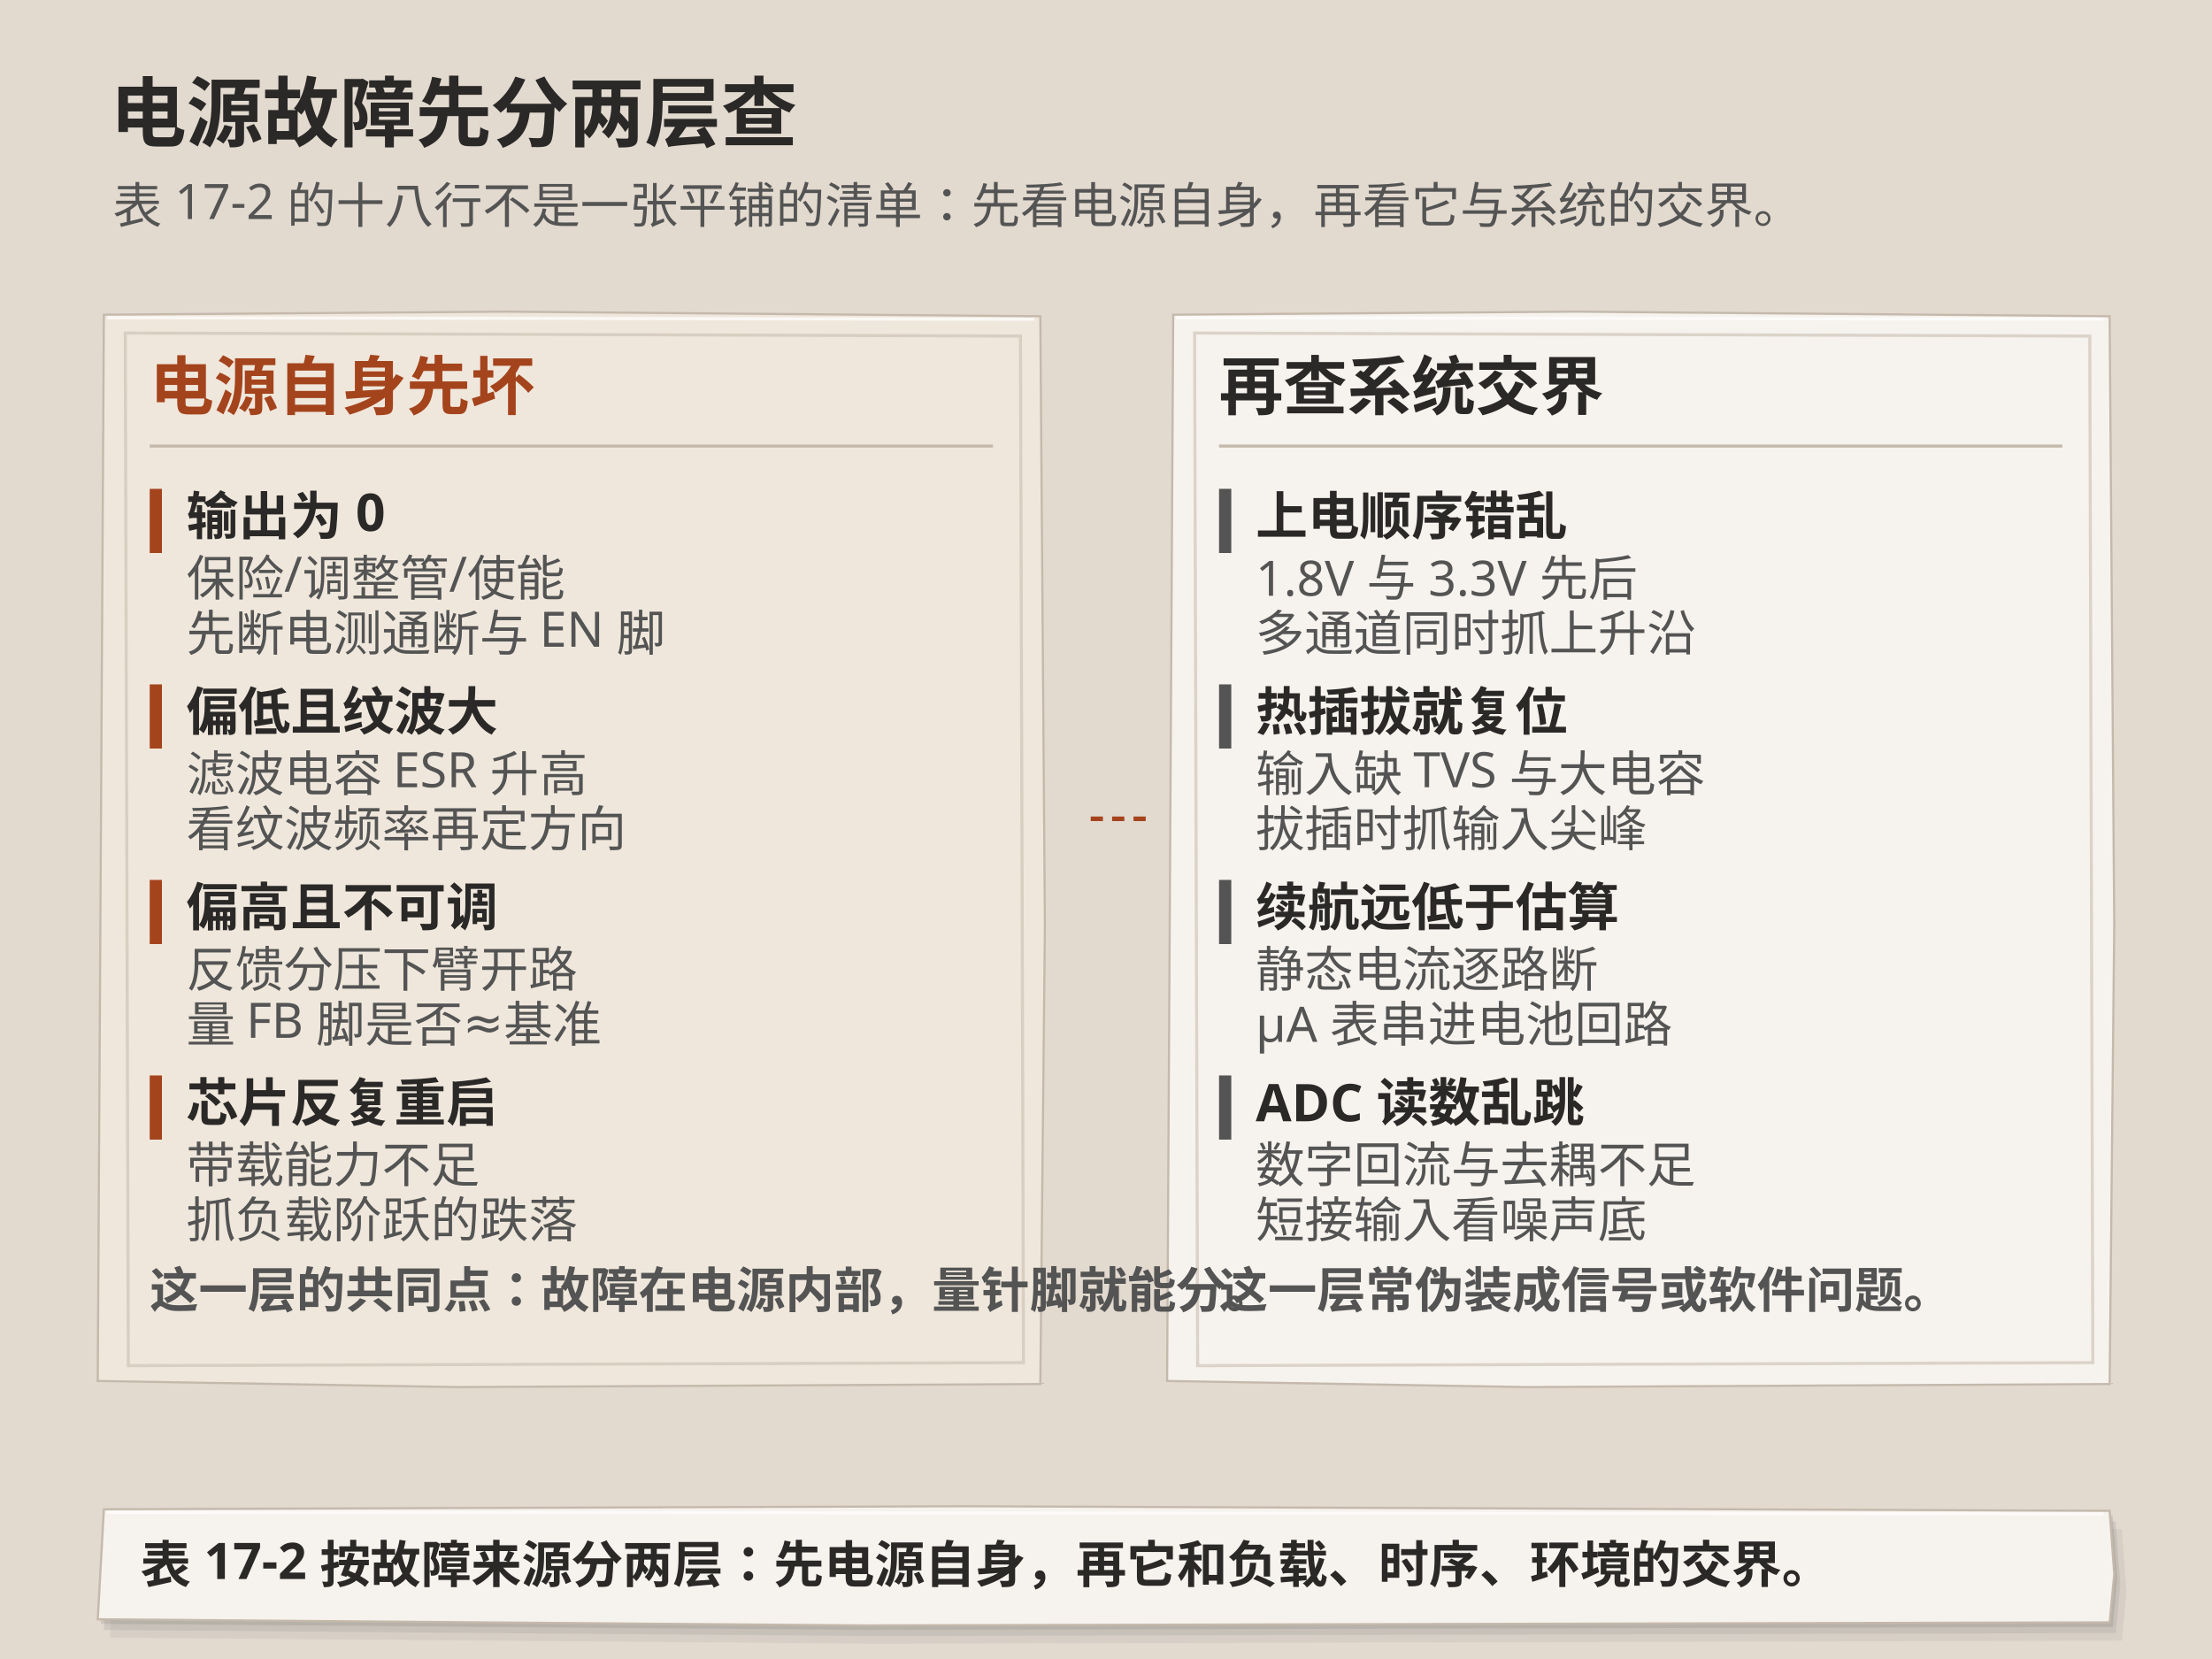
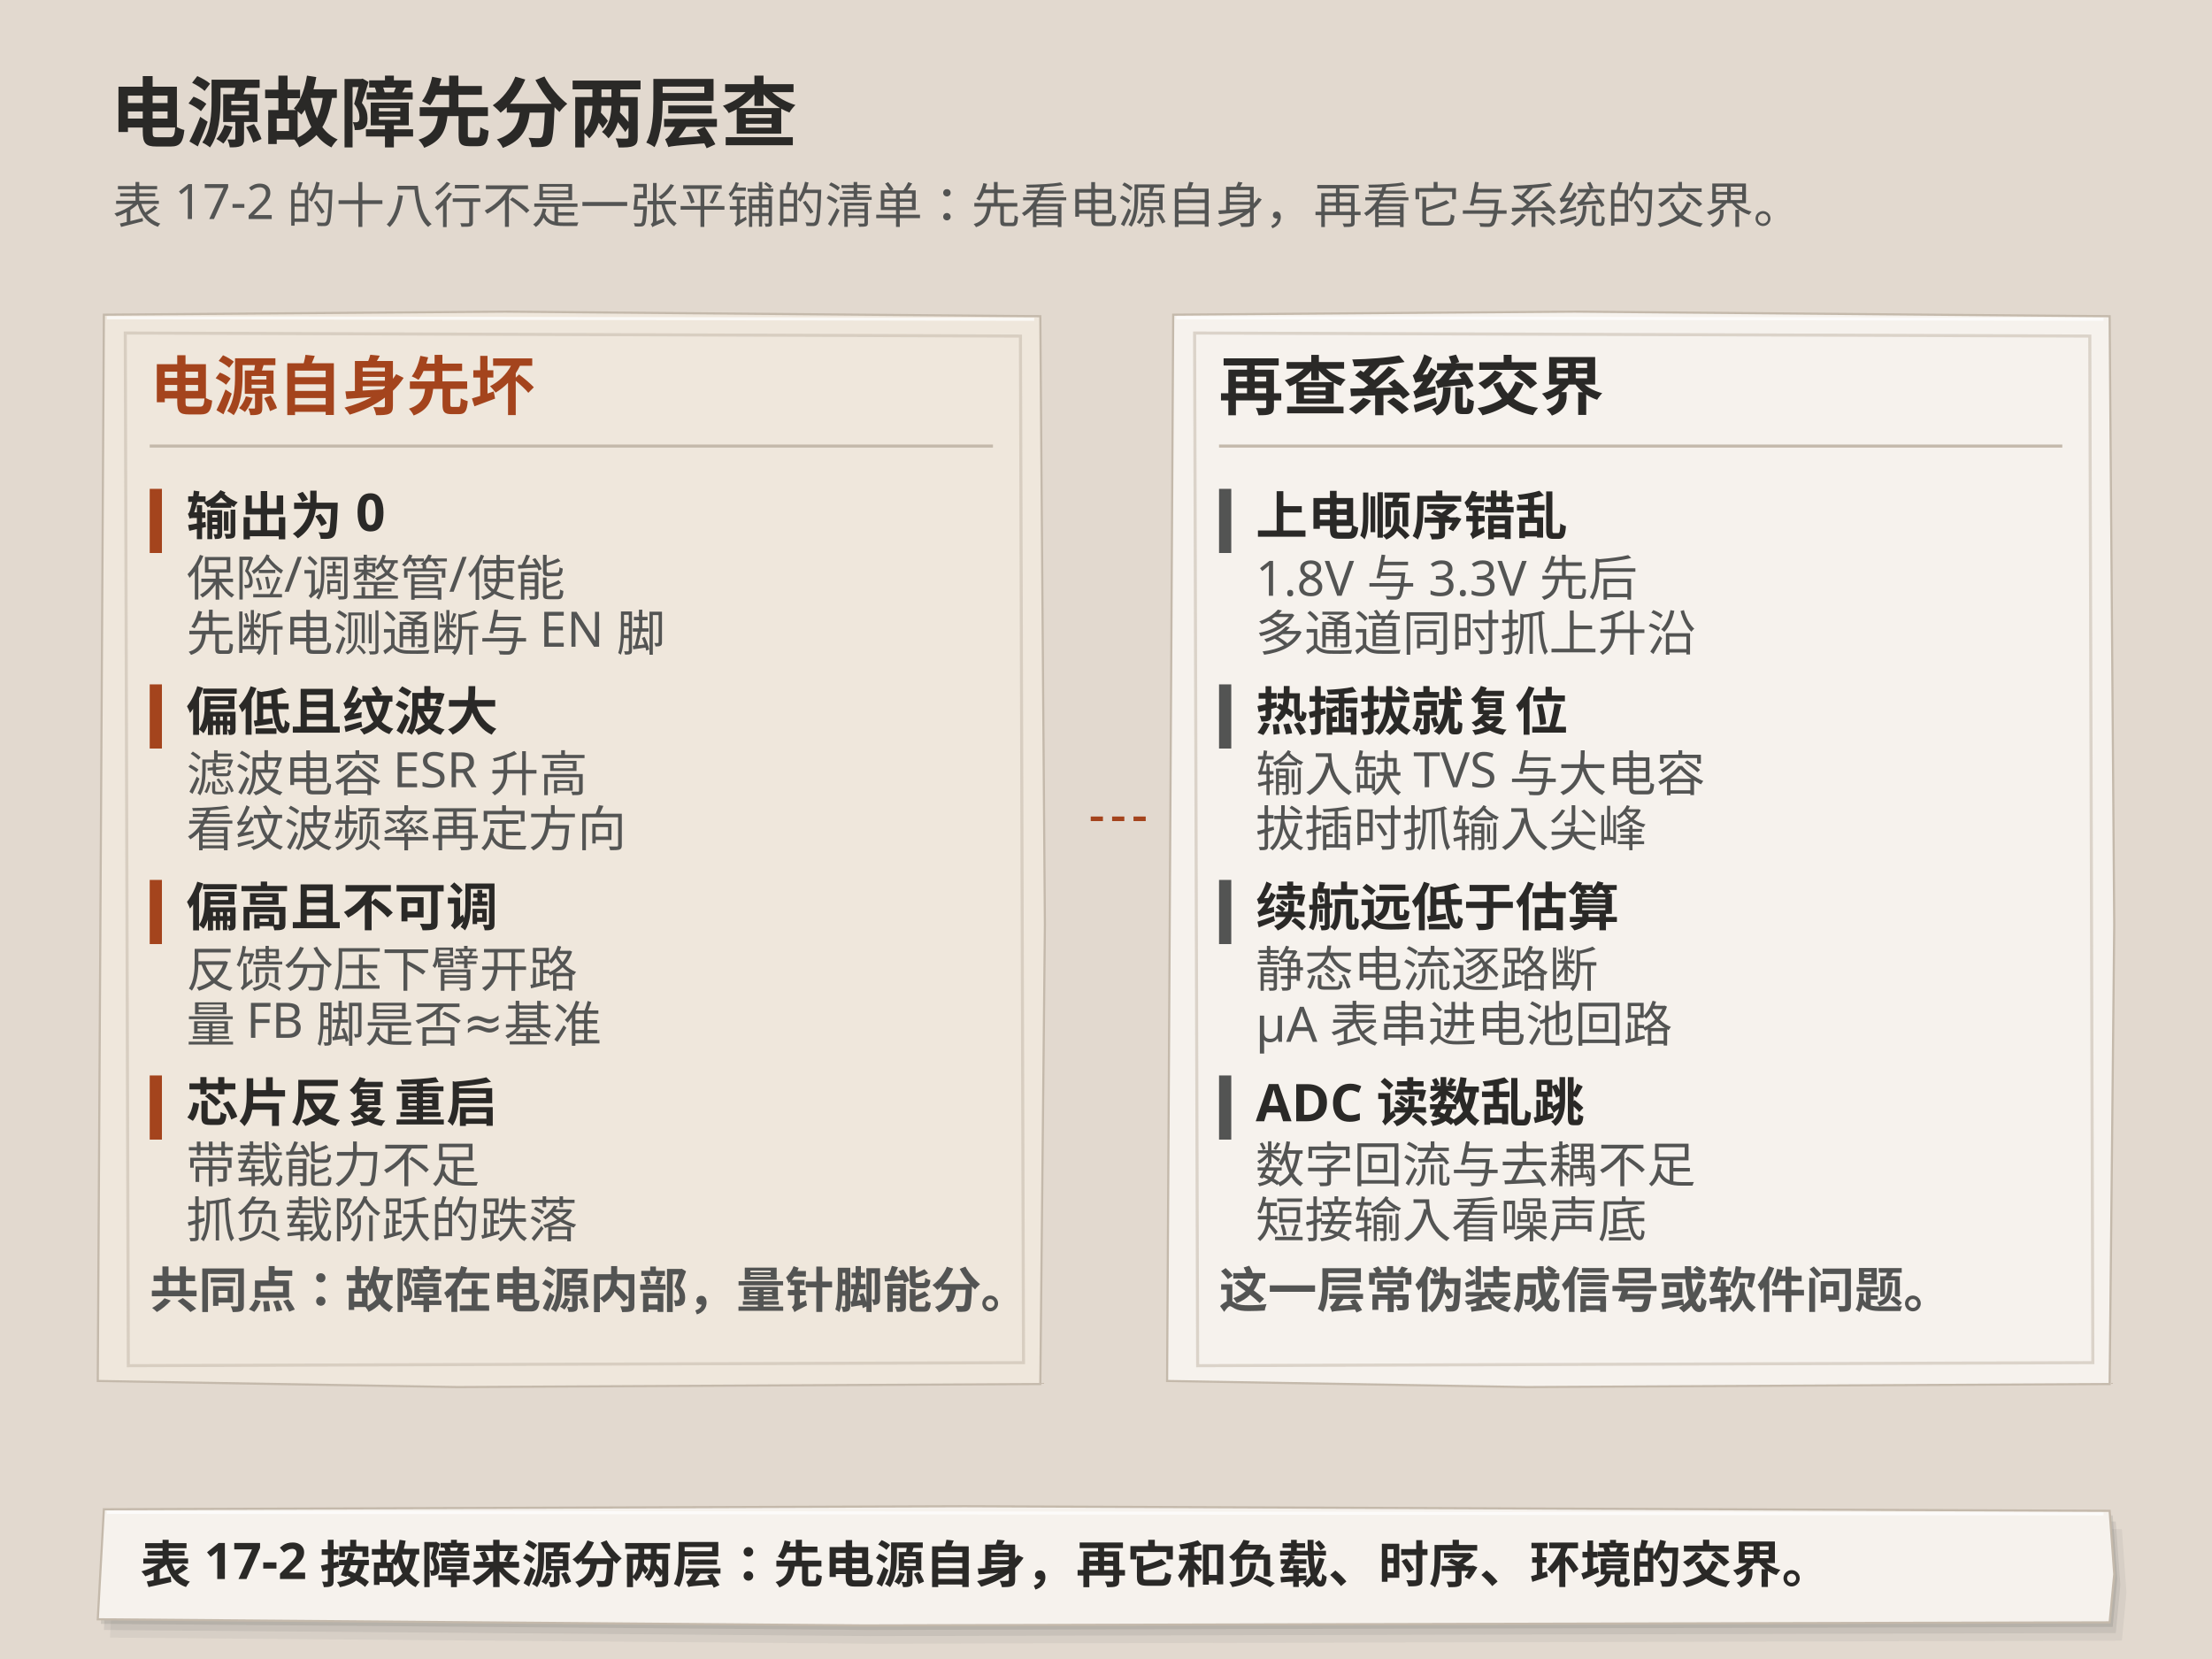
<svg xmlns="http://www.w3.org/2000/svg" viewBox="0 0 1448 1086" role="img" aria-labelledby="title desc" data-print-width-mm="138" data-composition="technical-overlay-v1" data-base-medium="python-svg">
  <rect width="1448" height="1086" fill="#e2d9cf" />
  <g id="paper-illustration">
    <path d="M68,206 L330.6,204 L681,207 L684,605.28 L681,906 L299.6,908 L64,904 Z" fill="#efe7dc" stroke="#c4b9ab" stroke-width="1.4" />
    <path d="M70,208L677,209" fill="none" stroke="#ffffff" stroke-width="2" opacity=".7" />
    <path d="M82,218 L668,220 L670,892 L84,894 Z" fill="none" stroke="#c4b9ab" stroke-width="2" opacity=".55" />
    <path d="M768,206 L1030.6,204 L1381,207 L1384,605.28 L1381,906 L999.6,908 L764,904 Z" fill="#f6f2ed" stroke="#c4b9ab" stroke-width="1.4" />
    <path d="M770,208L1377,209" fill="none" stroke="#ffffff" stroke-width="2" opacity=".7" />
    <path d="M782,218 L1368,220 L1370,892 L784,894 Z" fill="none" stroke="#c4b9ab" stroke-width="2" opacity=".55" />
    <path d="M714,536 L754,536" stroke="#a4441d" stroke-width="3" stroke-dasharray="8,6" />
    <rect x="98" y="320" width="8" height="42" fill="#a4441d" />
    <rect x="98" y="448" width="8" height="42" fill="#a4441d" />
    <rect x="98" y="576" width="8" height="42" fill="#a4441d" />
    <rect x="98" y="704" width="8" height="42" fill="#a4441d" />
    <rect x="798" y="320" width="8" height="42" fill="#535453" />
    <rect x="798" y="448" width="8" height="42" fill="#535453" />
    <rect x="798" y="576" width="8" height="42" fill="#535453" />
    <rect x="798" y="704" width="8" height="42" fill="#535453" />
  </g>
  <g id="technical-overlay">
    <text x="72" y="92" fill="#2a2927" font-size="50" font-weight="700" font-family="Microsoft YaHei,Noto Sans SC,sans-serif" text-anchor="start" data-background="#e2d9cf">电源故障先分两层查</text>
    <text x="74" y="146" fill="#535453" font-size="32" font-weight="400" font-family="Microsoft YaHei,Noto Sans SC,sans-serif" text-anchor="start" data-background="#e2d9cf">表 17-2 的十八行不是一张平铺的清单：先看电源自身，再看它与系统的交界。</text>
    <text x="98" y="268" fill="#a4441d" font-size="42" font-weight="700" font-family="Microsoft YaHei,Noto Sans SC,sans-serif" text-anchor="start" data-background="#efe7dc">电源自身先坏</text>
    <line x1="98" y1="292" x2="650" y2="292" stroke="#c4b9ab" stroke-width="2" stroke-dasharray="" />
    <text x="122" y="350" fill="#2a2927" font-size="34" font-weight="700" font-family="Microsoft YaHei,Noto Sans SC,sans-serif" text-anchor="start" data-background="#efe7dc">输出为 0</text>
    <text x="122" y="390" fill="#535453" font-size="32" font-weight="400" font-family="Microsoft YaHei,Noto Sans SC,sans-serif" text-anchor="start" data-background="#efe7dc">保险/调整管/使能</text>
    <text x="122" y="426" fill="#535453" font-size="32" font-weight="400" font-family="Microsoft YaHei,Noto Sans SC,sans-serif" text-anchor="start" data-background="#efe7dc">先断电测通断与 EN 脚</text>
    <text x="122" y="478" fill="#2a2927" font-size="34" font-weight="700" font-family="Microsoft YaHei,Noto Sans SC,sans-serif" text-anchor="start" data-background="#efe7dc">偏低且纹波大</text>
    <text x="122" y="518" fill="#535453" font-size="32" font-weight="400" font-family="Microsoft YaHei,Noto Sans SC,sans-serif" text-anchor="start" data-background="#efe7dc">滤波电容 ESR 升高</text>
    <text x="122" y="554" fill="#535453" font-size="32" font-weight="400" font-family="Microsoft YaHei,Noto Sans SC,sans-serif" text-anchor="start" data-background="#efe7dc">看纹波频率再定方向</text>
    <text x="122" y="606" fill="#2a2927" font-size="34" font-weight="700" font-family="Microsoft YaHei,Noto Sans SC,sans-serif" text-anchor="start" data-background="#efe7dc">偏高且不可调</text>
    <text x="122" y="646" fill="#535453" font-size="32" font-weight="400" font-family="Microsoft YaHei,Noto Sans SC,sans-serif" text-anchor="start" data-background="#efe7dc">反馈分压下臂开路</text>
    <text x="122" y="682" fill="#535453" font-size="32" font-weight="400" font-family="Microsoft YaHei,Noto Sans SC,sans-serif" text-anchor="start" data-background="#efe7dc">量 FB 脚是否≈基准</text>
    <text x="122" y="734" fill="#2a2927" font-size="34" font-weight="700" font-family="Microsoft YaHei,Noto Sans SC,sans-serif" text-anchor="start" data-background="#efe7dc">芯片反复重启</text>
    <text x="122" y="774" fill="#535453" font-size="32" font-weight="400" font-family="Microsoft YaHei,Noto Sans SC,sans-serif" text-anchor="start" data-background="#efe7dc">带载能力不足</text>
    <text x="122" y="810" fill="#535453" font-size="32" font-weight="400" font-family="Microsoft YaHei,Noto Sans SC,sans-serif" text-anchor="start" data-background="#efe7dc">抓负载阶跃的跌落</text>
-     <text x="98" y="856" fill="#535453" font-size="32" font-weight="700" font-family="Microsoft YaHei,Noto Sans SC,sans-serif" text-anchor="start" data-background="#efe7dc">这一层的共同点：故障在电源内部，量针脚就能分。</text>
+     <text x="98" y="856" fill="#535453" font-size="32" font-weight="700" font-family="Microsoft YaHei,Noto Sans SC,sans-serif" text-anchor="start" data-background="#efe7dc">共同点：故障在电源内部，量针脚能分。</text>
    <text x="798" y="268" fill="#2a2927" font-size="42" font-weight="700" font-family="Microsoft YaHei,Noto Sans SC,sans-serif" text-anchor="start" data-background="#f6f2ed">再查系统交界</text>
    <line x1="798" y1="292" x2="1350" y2="292" stroke="#c4b9ab" stroke-width="2" stroke-dasharray="" />
    <text x="822" y="350" fill="#2a2927" font-size="34" font-weight="700" font-family="Microsoft YaHei,Noto Sans SC,sans-serif" text-anchor="start" data-background="#f6f2ed">上电顺序错乱</text>
    <text x="822" y="390" fill="#535453" font-size="32" font-weight="400" font-family="Microsoft YaHei,Noto Sans SC,sans-serif" text-anchor="start" data-background="#f6f2ed">1.8V 与 3.3V 先后</text>
    <text x="822" y="426" fill="#535453" font-size="32" font-weight="400" font-family="Microsoft YaHei,Noto Sans SC,sans-serif" text-anchor="start" data-background="#f6f2ed">多通道同时抓上升沿</text>
    <text x="822" y="478" fill="#2a2927" font-size="34" font-weight="700" font-family="Microsoft YaHei,Noto Sans SC,sans-serif" text-anchor="start" data-background="#f6f2ed">热插拔就复位</text>
    <text x="822" y="518" fill="#535453" font-size="32" font-weight="400" font-family="Microsoft YaHei,Noto Sans SC,sans-serif" text-anchor="start" data-background="#f6f2ed">输入缺 TVS 与大电容</text>
    <text x="822" y="554" fill="#535453" font-size="32" font-weight="400" font-family="Microsoft YaHei,Noto Sans SC,sans-serif" text-anchor="start" data-background="#f6f2ed">拔插时抓输入尖峰</text>
    <text x="822" y="606" fill="#2a2927" font-size="34" font-weight="700" font-family="Microsoft YaHei,Noto Sans SC,sans-serif" text-anchor="start" data-background="#f6f2ed">续航远低于估算</text>
    <text x="822" y="646" fill="#535453" font-size="32" font-weight="400" font-family="Microsoft YaHei,Noto Sans SC,sans-serif" text-anchor="start" data-background="#f6f2ed">静态电流逐路断</text>
    <text x="822" y="682" fill="#535453" font-size="32" font-weight="400" font-family="Microsoft YaHei,Noto Sans SC,sans-serif" text-anchor="start" data-background="#f6f2ed">µA 表串进电池回路</text>
    <text x="822" y="734" fill="#2a2927" font-size="34" font-weight="700" font-family="Microsoft YaHei,Noto Sans SC,sans-serif" text-anchor="start" data-background="#f6f2ed">ADC 读数乱跳</text>
    <text x="822" y="774" fill="#535453" font-size="32" font-weight="400" font-family="Microsoft YaHei,Noto Sans SC,sans-serif" text-anchor="start" data-background="#f6f2ed">数字回流与去耦不足</text>
    <text x="822" y="810" fill="#535453" font-size="32" font-weight="400" font-family="Microsoft YaHei,Noto Sans SC,sans-serif" text-anchor="start" data-background="#f6f2ed">短接输入看噪声底</text>
    <text x="798" y="856" fill="#535453" font-size="32" font-weight="700" font-family="Microsoft YaHei,Noto Sans SC,sans-serif" text-anchor="start" data-background="#f6f2ed">这一层常伪装成信号或软件问题。</text>
    <path data-paper-shadow="true" transform="translate(8 12)" d="M68,988 L631.6,986 L1381,989 L1384,1030.46 L1381,1062 L565.6,1064 L64,1060 Z" fill="#535453" opacity="0.08" />
    <path data-paper-shadow="true" transform="translate(4 7)" d="M68,988 L631.6,986 L1381,989 L1384,1030.46 L1381,1062 L565.6,1064 L64,1060 Z" fill="#535453" opacity="0.12" />
    <path data-paper-shadow="true" transform="translate(2 3)" d="M68,988 L631.6,986 L1381,989 L1384,1030.46 L1381,1062 L565.6,1064 L64,1060 Z" fill="#535453" opacity="0.15" />
    <path d="M68,988 L631.6,986 L1381,989 L1384,1030.46 L1381,1062 L565.6,1064 L64,1060 Z" fill="#f6f2ed" stroke="#c4b9ab" stroke-width="1.4" />
    <path d="M70,990L1377,991" fill="none" stroke="#ffffff" stroke-width="2" opacity=".7" />
    <text x="92" y="1036" fill="#2a2927" font-size="33" font-weight="700" font-family="Microsoft YaHei,Noto Sans SC,sans-serif" text-anchor="start" data-background="#f6f2ed">表 17-2 按故障来源分两层：先电源自身，再它和负载、时序、环境的交界。</text>
  </g>
</svg>
